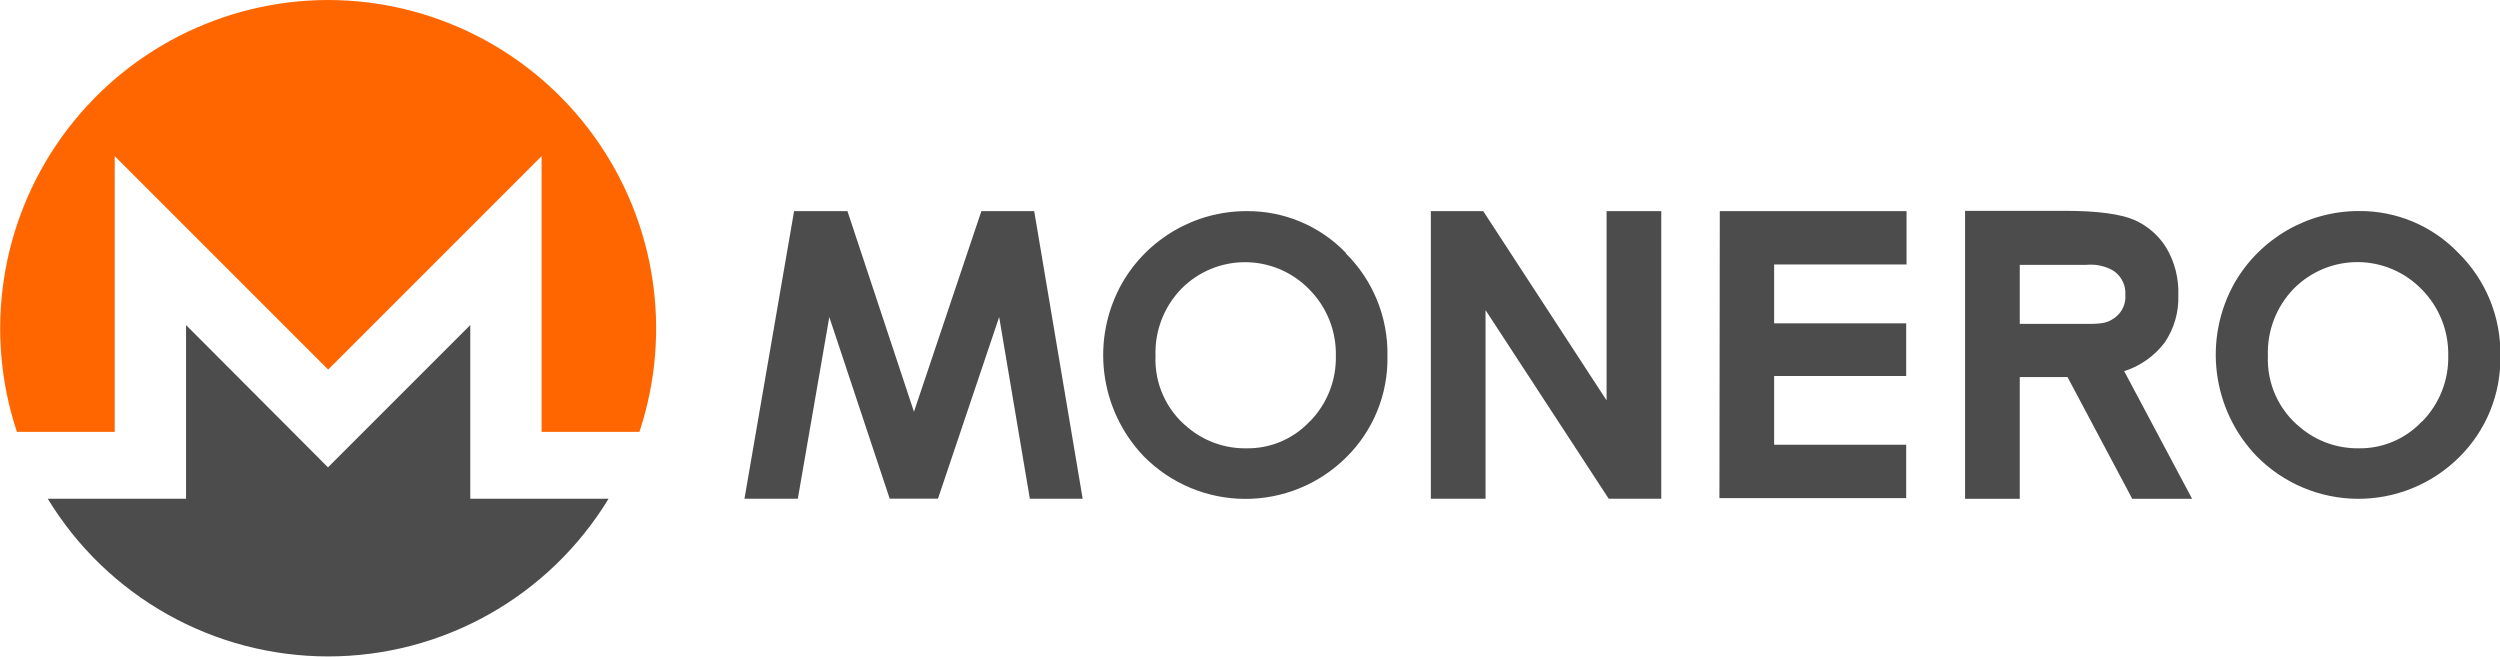
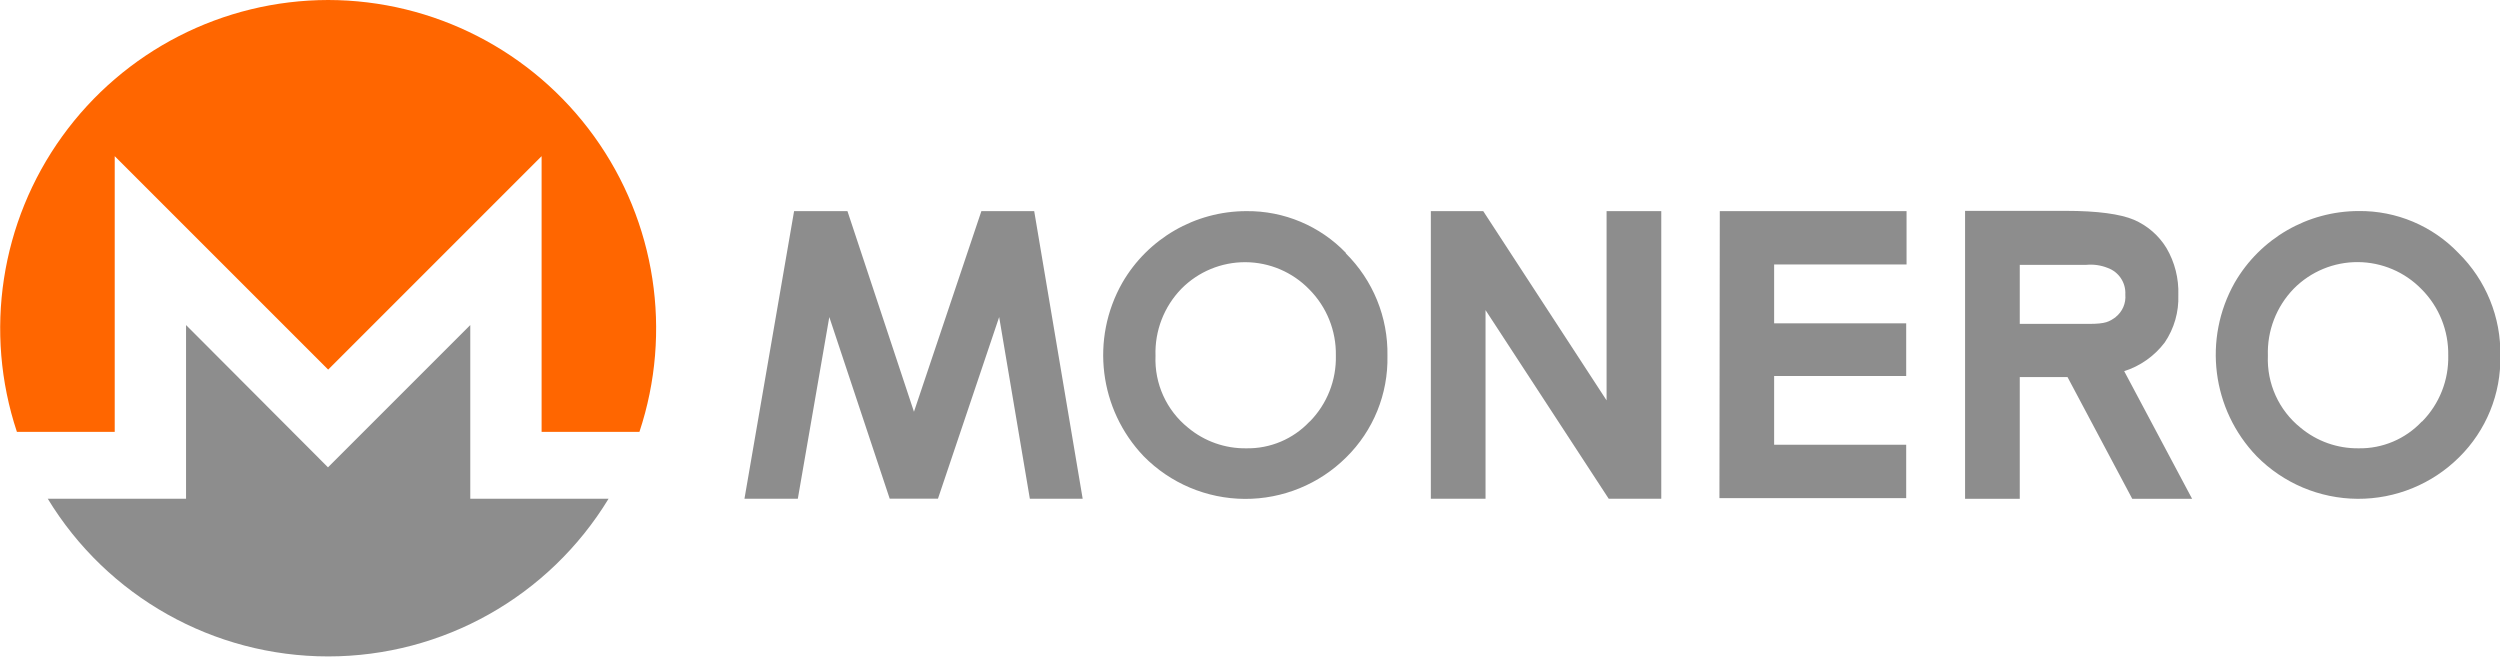
<svg xmlns="http://www.w3.org/2000/svg" id="Monero-Logo" viewBox="0 0 281.11 73.81">
  <defs>
    <style>
      .cls-1 {
        fill: #f60;
      }

      .cls-2 {
-         fill: #4c4c4c;
+         fill: rgb(141, 141, 141);
      }
    </style>
  </defs>
  <path id="path22" class="cls-1" d="M37.3.35a36.93,36.93,0,0,0-35,48.56h11v-31l24,24,24-24V48.91h11A36.93,36.93,0,0,0,37.3.35" transform="translate(-0.4 -0.35)" />
  <path id="path26" class="cls-2" d="M21.32,36.9V56.43H5.77a36.9,36.9,0,0,0,63.06,0H53.28V36.9l-16,16Z" transform="translate(-0.4 -0.35)" />
  <path id="path30" class="cls-2" d="M272.71,47.76a9.52,9.52,0,0,1-7.1,3,10,10,0,0,1-6.53-2.32,9.85,9.85,0,0,1-3.67-8.09,10.31,10.31,0,0,1,2.92-7.55,10.06,10.06,0,0,1,14.36.07,10.29,10.29,0,0,1,3,7.45,10.24,10.24,0,0,1-2.94,7.43m4.1-18.94a15.31,15.31,0,0,0-11.24-4.73,16.13,16.13,0,0,0-13.93,8.05,16.47,16.47,0,0,0,2.46,19.51,16.06,16.06,0,0,0,22.77.13,15.59,15.59,0,0,0,4.64-11.42,15.81,15.81,0,0,0-4.7-11.54" transform="translate(-0.4 -0.35)" />
  <path id="path34" class="cls-2" d="M238.31,36c-.75.52-1.1.77-3.06.77h-7.74V30.13H235a5.14,5.14,0,0,1,2.38.34,3,3,0,0,1,2,3,2.89,2.89,0,0,1-1.1,2.54m.93,6.09a9.24,9.24,0,0,0,4.6-3.24,8.93,8.93,0,0,0,1.53-5.33A9.78,9.78,0,0,0,244,28.23a8,8,0,0,0-3.66-3.17c-1.52-.64-4.06-1-7.64-1H221.36V56.44h6.15V42.75h5.37l7.28,13.69h6.73l-7.65-14.38Z" transform="translate(-0.4 -0.35)" />
  <path id="path38" class="cls-2" d="M193.78,24.09h21v6H199.89v6.62h14.85v5.92H199.89v7.73h14.85v6h-21Z" transform="translate(-0.4 -0.35)" />
  <path id="path42" class="cls-2" d="M161.29,24.09h5.89l13.87,21.28V24.09h6.15V56.43h-5.91L167.44,35.22V56.43h-6.15Z" transform="translate(-0.4 -0.35)" />
  <g id="use46">
    <path id="path30-2" data-name="path30" class="cls-2" d="M147.65,47.76a9.52,9.52,0,0,1-7.1,3A10,10,0,0,1,134,48.45a9.85,9.85,0,0,1-3.67-8.09,10.31,10.31,0,0,1,2.92-7.55,10.06,10.06,0,0,1,14.36.07,10.29,10.29,0,0,1,3,7.45,10.24,10.24,0,0,1-2.94,7.43m4.1-18.94a15.3,15.3,0,0,0-11.24-4.73,16.13,16.13,0,0,0-13.93,8.05A16.47,16.47,0,0,0,129,51.65a16.06,16.06,0,0,0,22.77.13,15.55,15.55,0,0,0,4.64-11.42,15.81,15.81,0,0,0-4.7-11.54" transform="translate(-0.4 -0.35)" />
  </g>
  <path id="path50" class="cls-2" d="M89.69,24.09h6l7.48,22.56,7.58-22.56h5.94l5.45,32.34h-5.94L112.75,36l-6.88,20.42h-5.43L93.65,36,90.11,56.43h-6Z" transform="translate(-0.4 -0.35)" />
</svg>
